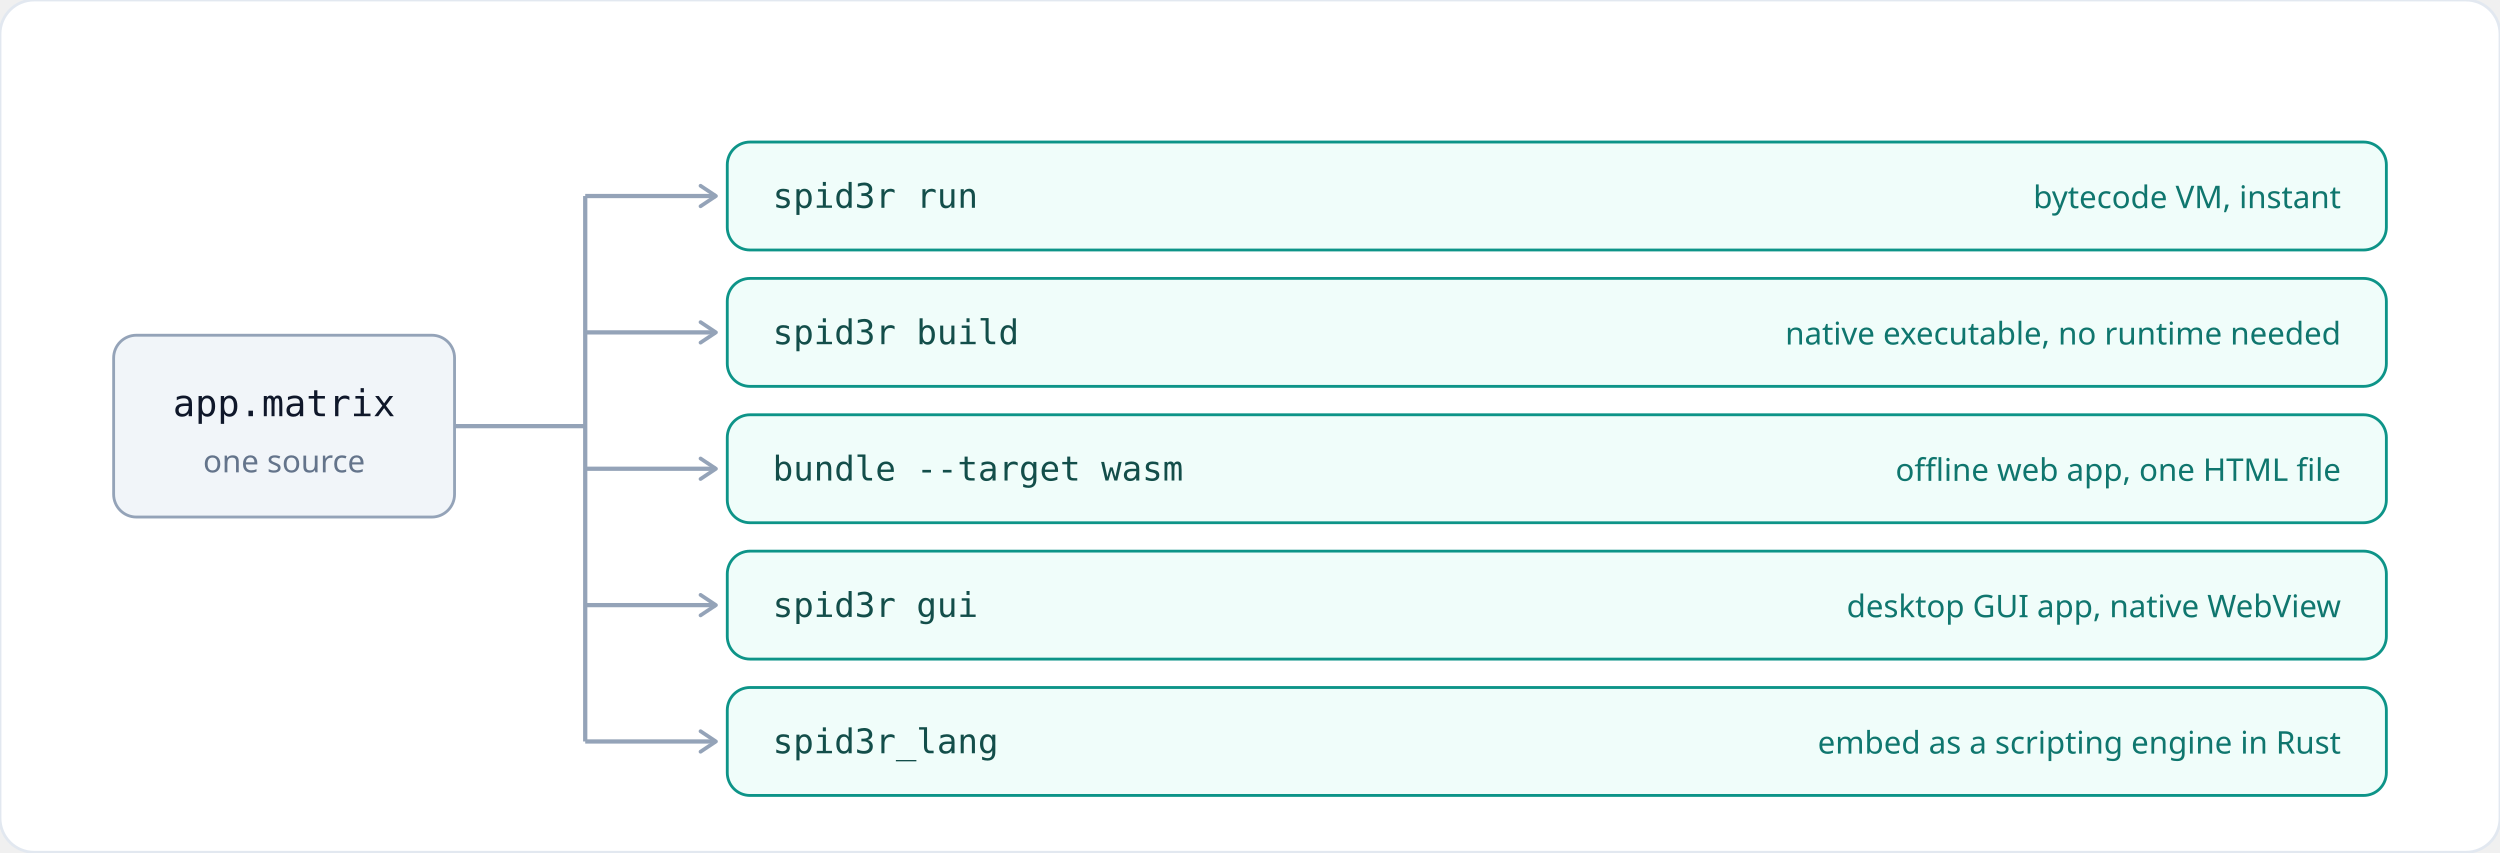
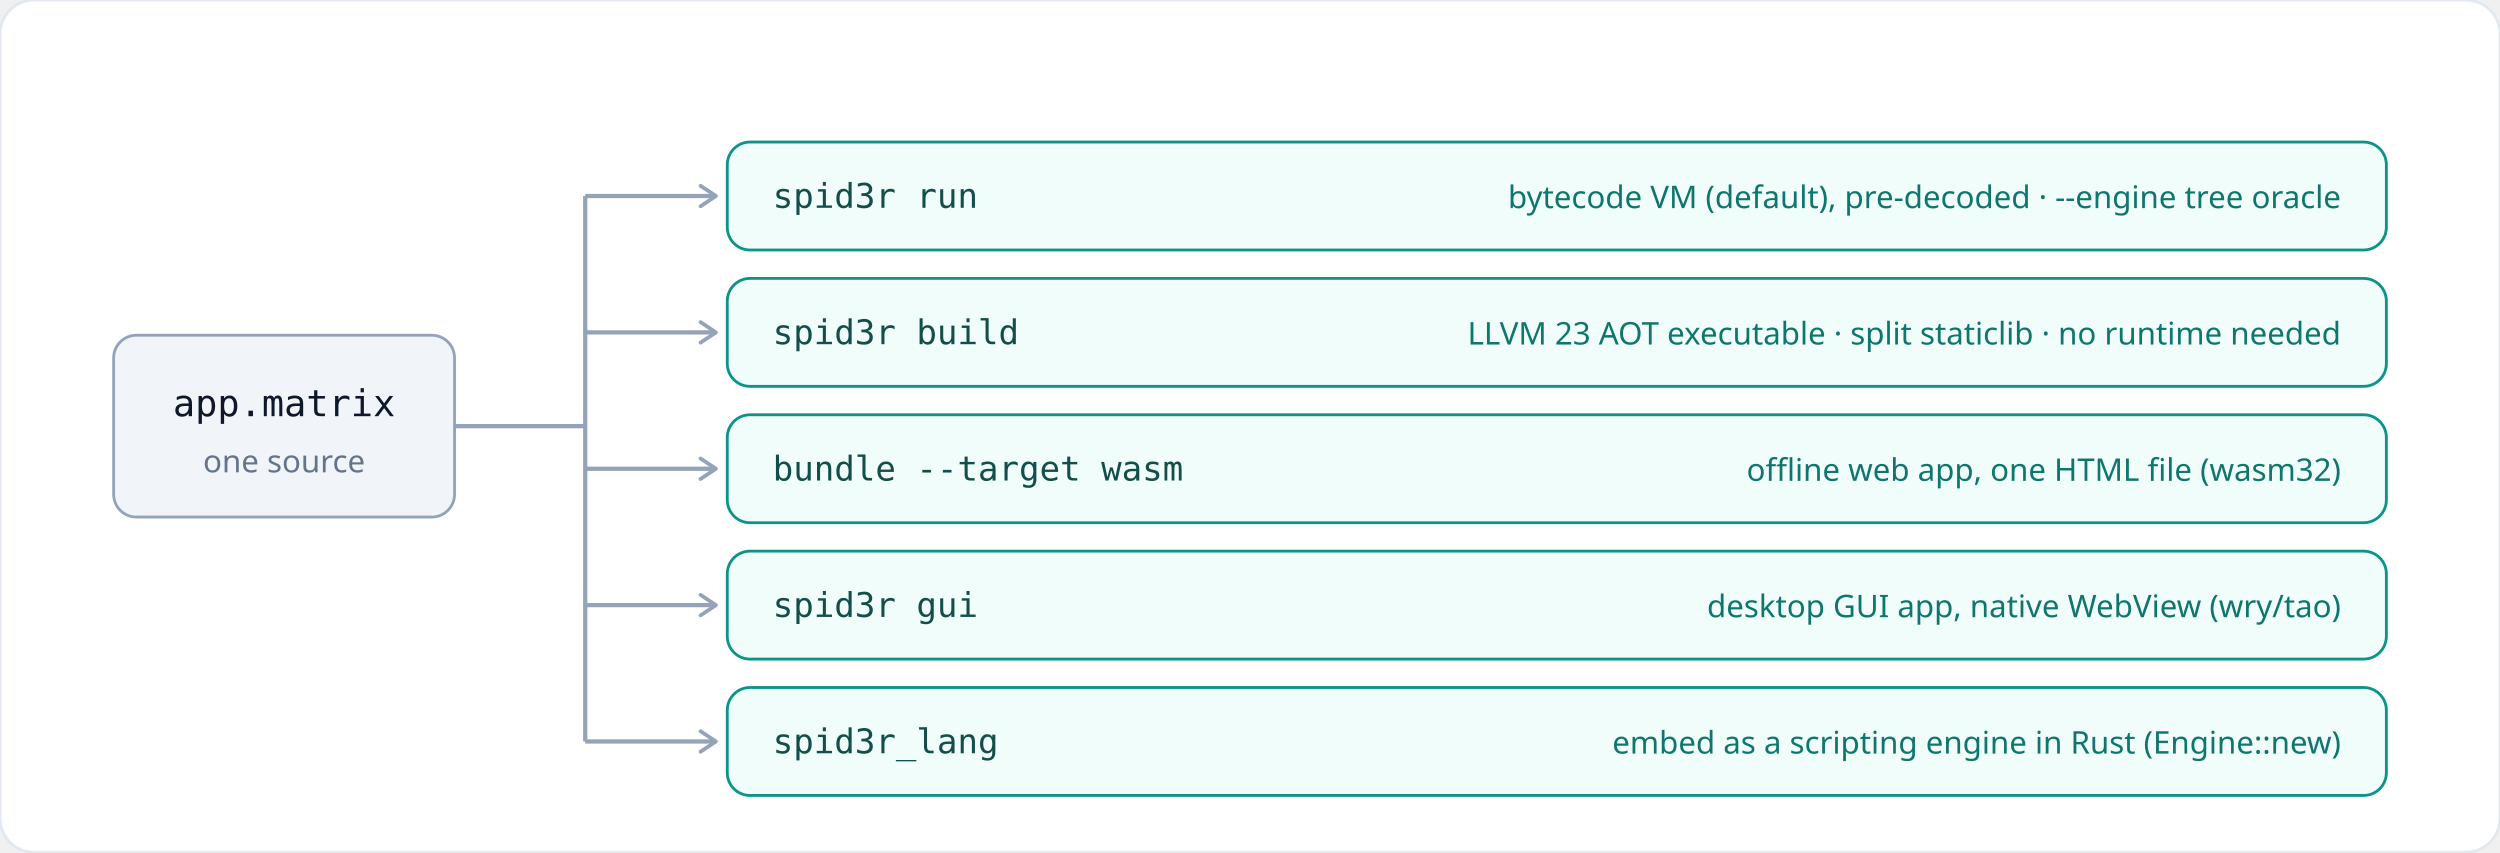
<svg xmlns="http://www.w3.org/2000/svg" viewBox="0 0 880 300" width="880" height="300" role="img">
  <defs>
    <marker id="c" viewBox="0 0 10 10" refX="8" refY="5" markerWidth="6" markerHeight="6" orient="auto-start-reverse">
      <path d="M2 1L8 5L2 9" fill="none" stroke="#94A3B8" stroke-width="1.5" stroke-linecap="round" stroke-linejoin="round" />
    </marker>
  </defs>
  <rect x="0" y="0" width="880" height="300" rx="12" fill="#FFFFFF" stroke="#E2E8F0" stroke-width="1" />
  <rect x="40" y="118" width="120" height="64" rx="8" fill="#F1F5F9" stroke="#94A3B8" stroke-width="1" />
  <text x="100" y="142" text-anchor="middle" dominant-baseline="central" font-family="ui-monospace, SFMono-Regular, Menlo, Consolas, monospace" font-size="13" fill="#0F172A">app.matrix</text>
  <text x="100" y="162" text-anchor="middle" dominant-baseline="central" font-family="ui-sans-serif, system-ui, sans-serif" font-size="11" fill="#64748B">one source</text>
  <path d="M160 150 L206 150" fill="none" stroke="#94A3B8" stroke-width="1.5" />
  <path d="M206 69 L206 261" fill="none" stroke="#94A3B8" stroke-width="1.5" />
  <path d="M206 69 L252 69" fill="none" stroke="#94A3B8" stroke-width="1.5" marker-end="url(#c)" />
  <path d="M206 117 L252 117" fill="none" stroke="#94A3B8" stroke-width="1.5" marker-end="url(#c)" />
  <path d="M206 165 L252 165" fill="none" stroke="#94A3B8" stroke-width="1.5" marker-end="url(#c)" />
  <path d="M206 213 L252 213" fill="none" stroke="#94A3B8" stroke-width="1.5" marker-end="url(#c)" />
  <path d="M206 261 L252 261" fill="none" stroke="#94A3B8" stroke-width="1.5" marker-end="url(#c)" />
  <rect x="256" y="50" width="584" height="38" rx="8" fill="#F0FDFA" stroke="#0D9488" stroke-width="1" />
  <text x="272" y="69" dominant-baseline="central" font-family="ui-monospace, SFMono-Regular, Menlo, Consolas, monospace" font-size="12" fill="#134E4A">spid3r run</text>
-   <text x="824" y="69" text-anchor="end" dominant-baseline="central" font-family="ui-sans-serif, system-ui, sans-serif" font-size="11" fill="#0F766E">bytecode VM, instant</text>
+   <text x="824" y="69" text-anchor="end" dominant-baseline="central" font-family="ui-sans-serif, system-ui, sans-serif" font-size="11" fill="#0F766E">bytecode VM (default), pre-decoded · --engine tree oracle</text>
  <rect x="256" y="98" width="584" height="38" rx="8" fill="#F0FDFA" stroke="#0D9488" stroke-width="1" />
  <text x="272" y="117" dominant-baseline="central" font-family="ui-monospace, SFMono-Regular, Menlo, Consolas, monospace" font-size="12" fill="#134E4A">spid3r build</text>
-   <text x="824" y="117" text-anchor="end" dominant-baseline="central" font-family="ui-sans-serif, system-ui, sans-serif" font-size="11" fill="#0F766E">native executable, no runtime needed</text>
+   <text x="824" y="117" text-anchor="end" dominant-baseline="central" font-family="ui-sans-serif, system-ui, sans-serif" font-size="11" fill="#0F766E">LLVM 23 AOT executable · split staticlib · no runtime needed</text>
  <rect x="256" y="146" width="584" height="38" rx="8" fill="#F0FDFA" stroke="#0D9488" stroke-width="1" />
  <text x="272" y="165" dominant-baseline="central" font-family="ui-monospace, SFMono-Regular, Menlo, Consolas, monospace" font-size="12" fill="#134E4A">bundle --target wasm</text>
-   <text x="824" y="165" text-anchor="end" dominant-baseline="central" font-family="ui-sans-serif, system-ui, sans-serif" font-size="11" fill="#0F766E">offline web app, one HTML file</text>
+   <text x="824" y="165" text-anchor="end" dominant-baseline="central" font-family="ui-sans-serif, system-ui, sans-serif" font-size="11" fill="#0F766E">offline web app, one HTML file (wasm32)</text>
  <rect x="256" y="194" width="584" height="38" rx="8" fill="#F0FDFA" stroke="#0D9488" stroke-width="1" />
  <text x="272" y="213" dominant-baseline="central" font-family="ui-monospace, SFMono-Regular, Menlo, Consolas, monospace" font-size="12" fill="#134E4A">spid3r gui</text>
-   <text x="824" y="213" text-anchor="end" dominant-baseline="central" font-family="ui-sans-serif, system-ui, sans-serif" font-size="11" fill="#0F766E">desktop GUI app, native WebView</text>
+   <text x="824" y="213" text-anchor="end" dominant-baseline="central" font-family="ui-sans-serif, system-ui, sans-serif" font-size="11" fill="#0F766E">desktop GUI app, native WebView (wry/tao)</text>
  <rect x="256" y="242" width="584" height="38" rx="8" fill="#F0FDFA" stroke="#0D9488" stroke-width="1" />
  <text x="272" y="261" dominant-baseline="central" font-family="ui-monospace, SFMono-Regular, Menlo, Consolas, monospace" font-size="12" fill="#134E4A">spid3r_lang</text>
-   <text x="824" y="261" text-anchor="end" dominant-baseline="central" font-family="ui-sans-serif, system-ui, sans-serif" font-size="11" fill="#0F766E">embed as a scripting engine in Rust</text>
+   <text x="824" y="261" text-anchor="end" dominant-baseline="central" font-family="ui-sans-serif, system-ui, sans-serif" font-size="11" fill="#0F766E">embed as a scripting engine in Rust (Engine::new)</text>
</svg>
